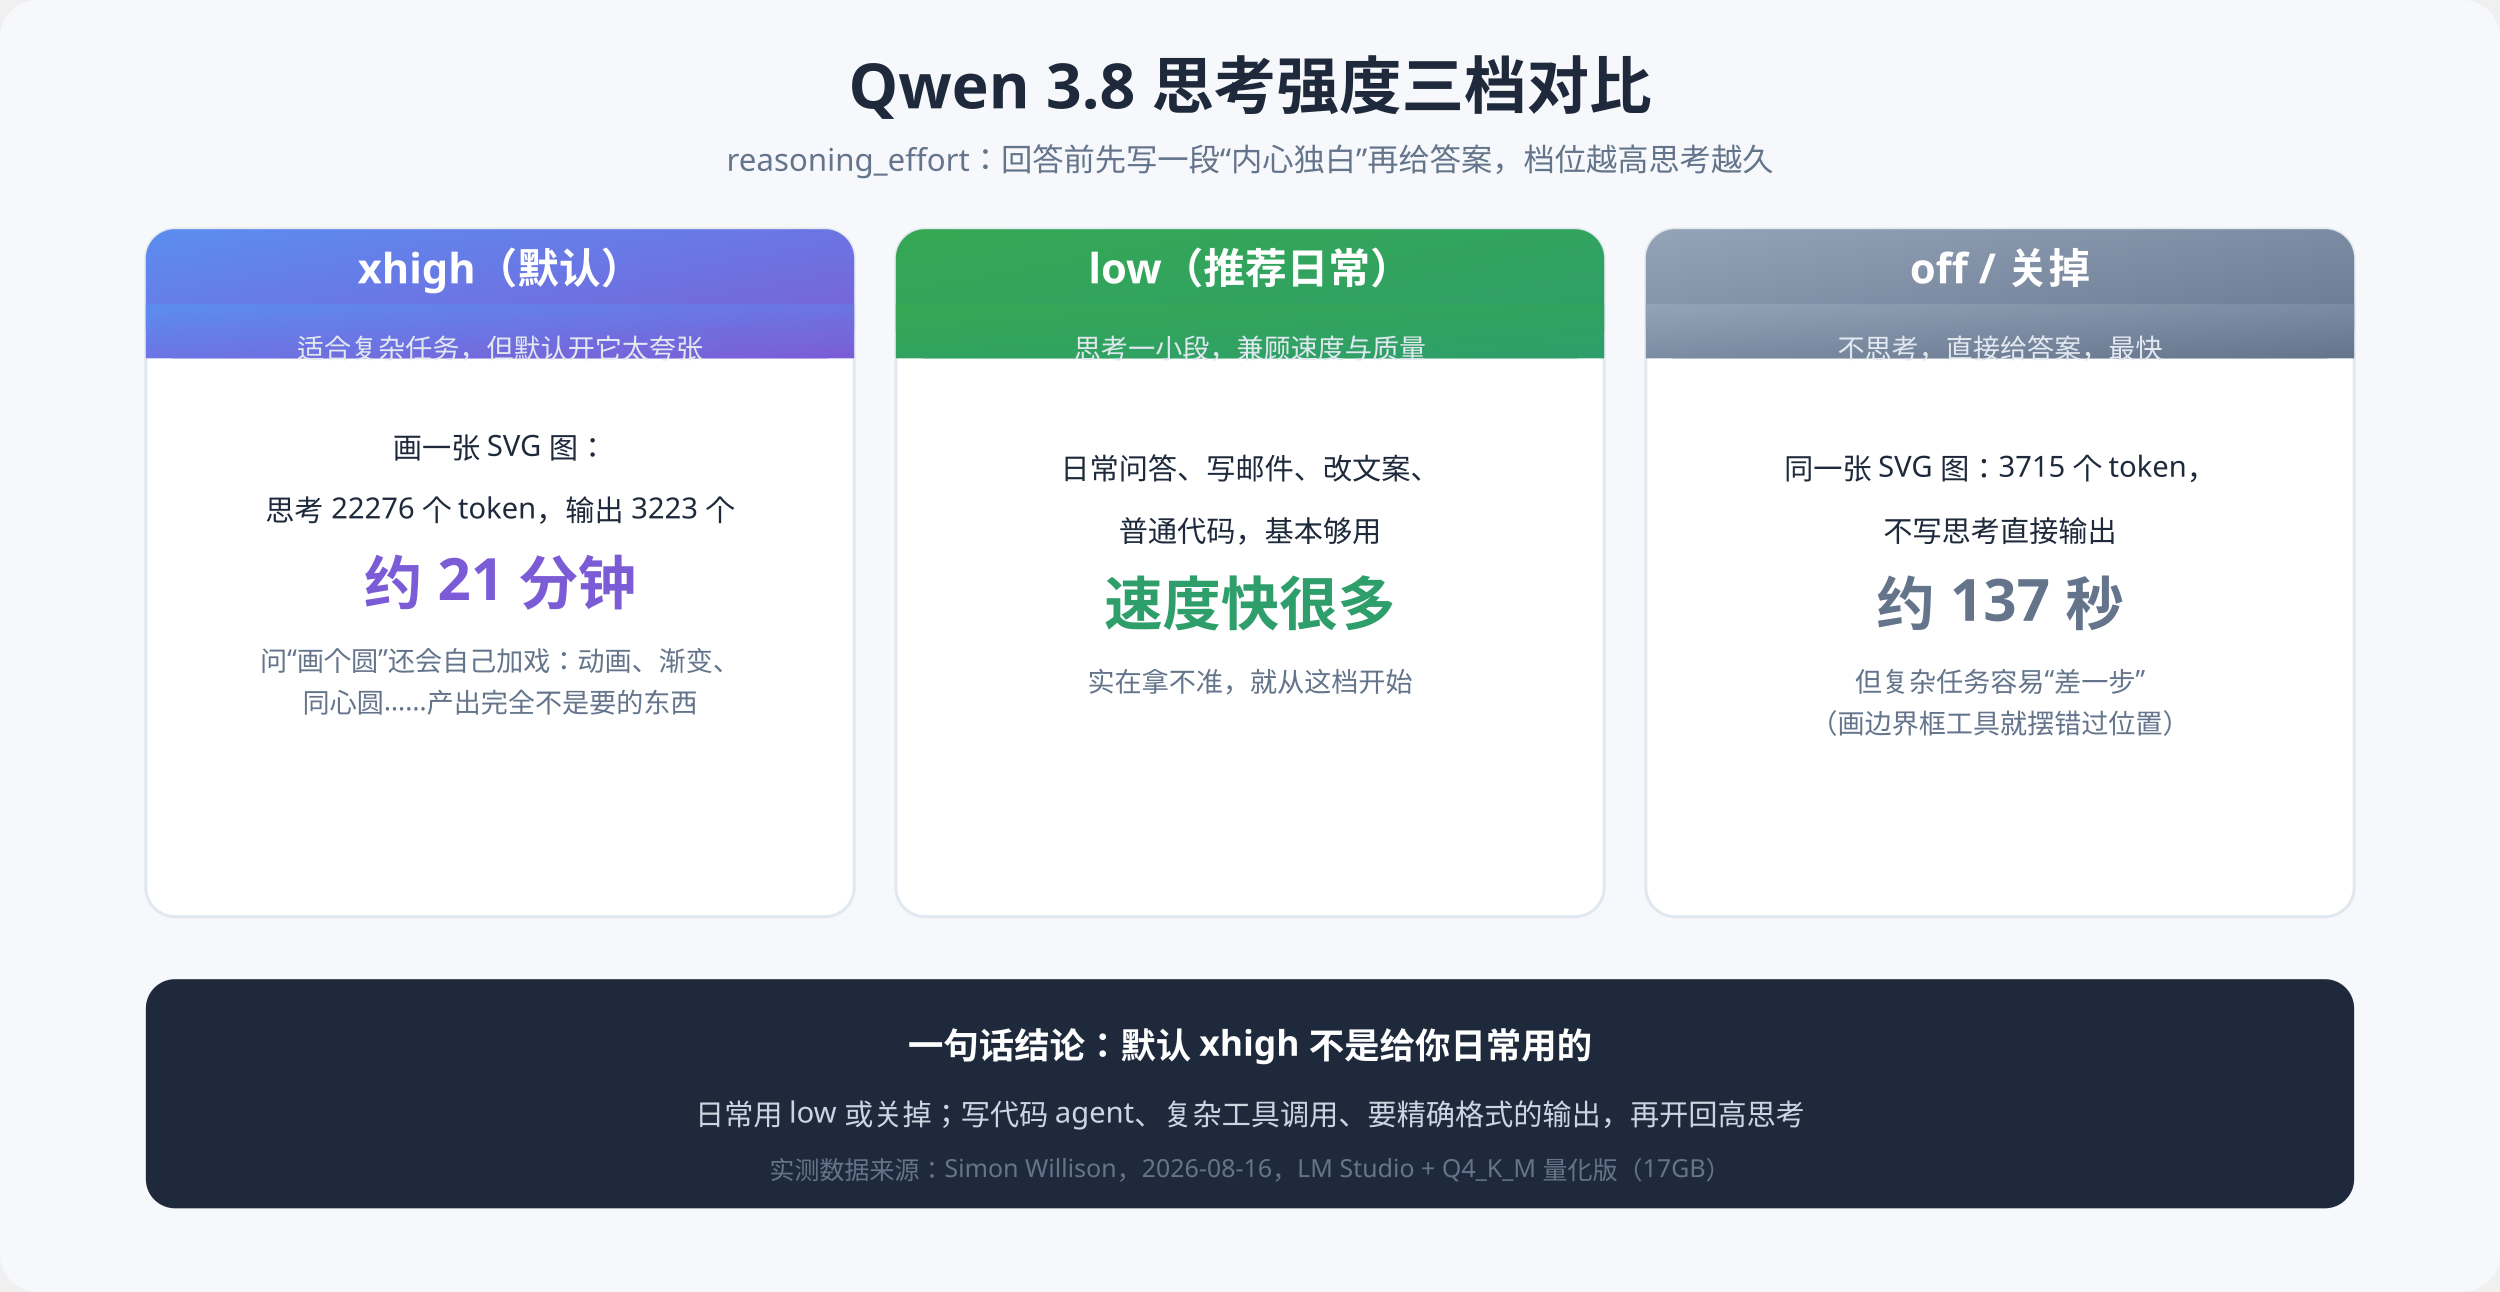
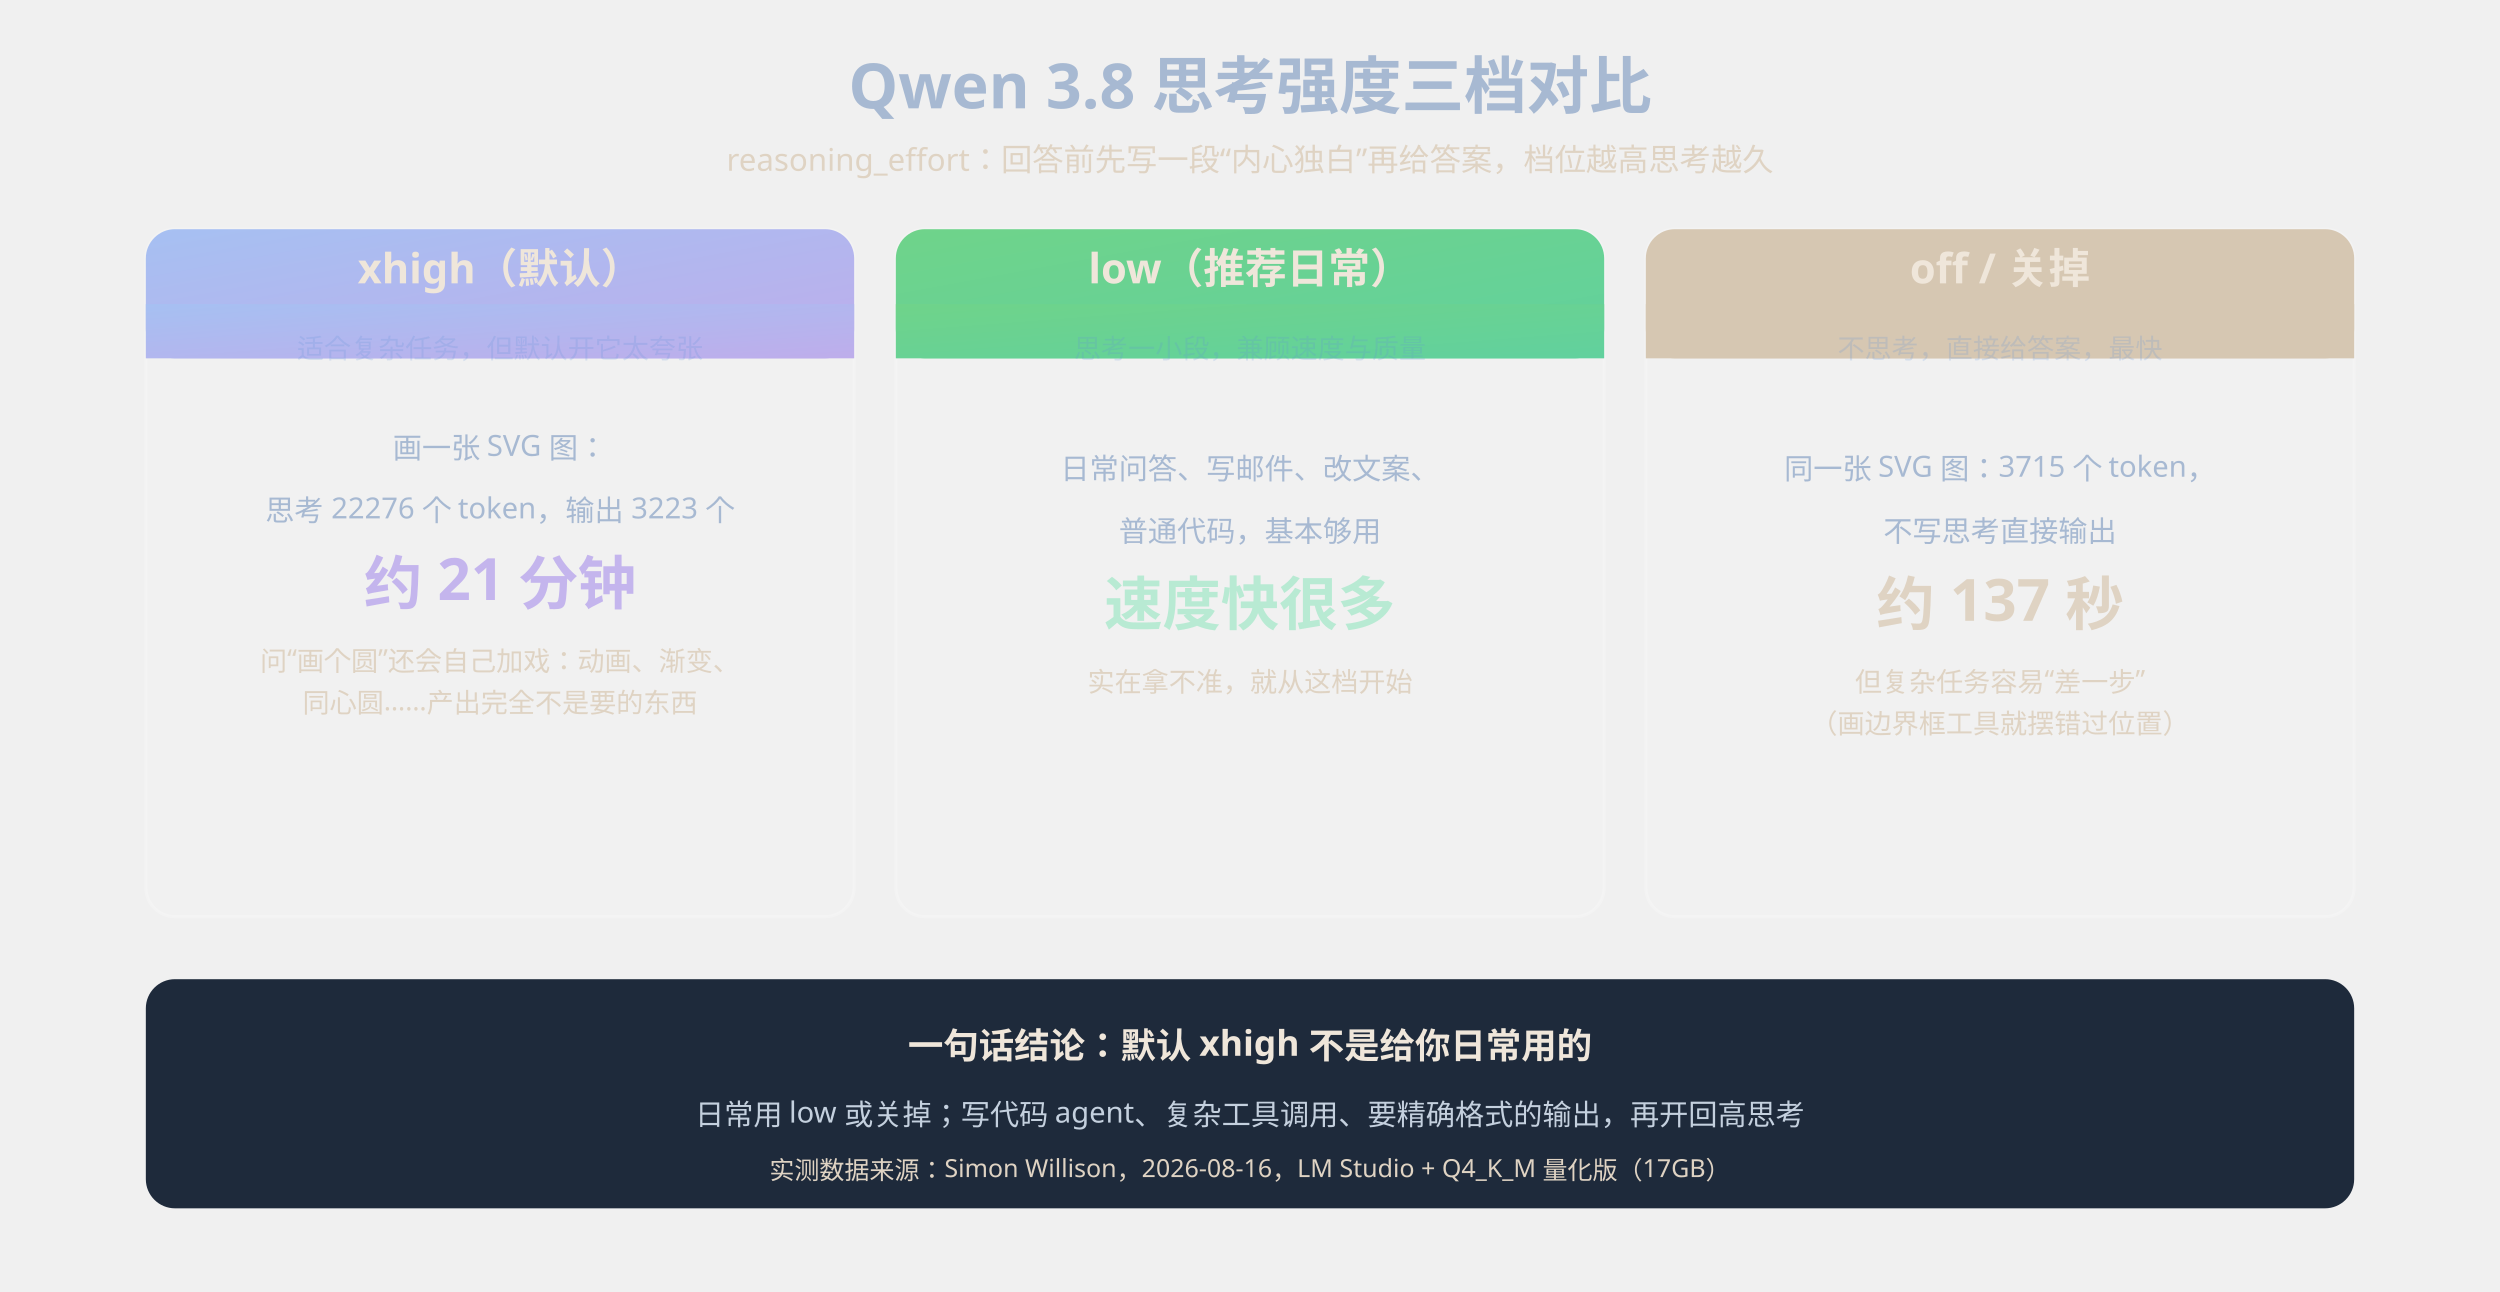
<svg xmlns="http://www.w3.org/2000/svg" width="1200" height="620" viewBox="0 0 1200 620" font-family="'PingFang SC','Hiragino Sans GB','Microsoft YaHei',sans-serif">
  <defs>
    <linearGradient id="gxhigh" x1="0" y1="0" x2="1" y2="1">
-       <stop offset="0" stop-color="#5B8DEF" />
-       <stop offset="1" stop-color="#7C5CD6" />
+       <stop offset="0" stop-color="#A6C0F2" />
+       <stop offset="1" stop-color="#BEADEB" />
    </linearGradient>
    <linearGradient id="glow" x1="0" y1="0" x2="1" y2="1">
-       <stop offset="0" stop-color="#34A853" />
-       <stop offset="1" stop-color="#2E9E6B" />
+       <stop offset="0" stop-color="#6FD38A" />
+       <stop offset="1" stop-color="#61D19E" />
    </linearGradient>
    <linearGradient id="goff" x1="0" y1="0" x2="1" y2="1">
-       <stop offset="0" stop-color="#94A3B8" />
-       <stop offset="1" stop-color="#64748B" />
+       <stop offset="0" stop-color="#D6C7B2" />
+       <stop offset="1" stop-color="#D6C7B2" />
    </linearGradient>
  </defs>
-   <rect width="1200" height="620" rx="18" fill="#F6F8FB" />
-   <text x="600" y="52" text-anchor="middle" font-size="30" font-weight="700" fill="#1E2A3B">Qwen 3.8 思考强度三档对比</text>
-   <text x="600" y="82" text-anchor="middle" font-size="15" fill="#64748B">reasoning_effort：回答前先写一段“内心独白”再给答案，档位越高思考越久</text>
-   <rect x="70" y="110" width="340" height="330" rx="14" fill="#FFF" stroke="#E2E8F0" stroke-width="1.5" />
+   <text x="600" y="52" text-anchor="middle" font-size="30" font-weight="700" fill="#A7B9D2">Qwen 3.8 思考强度三档对比</text>
+   <text x="600" y="82" text-anchor="middle" font-size="15" fill="#DFD3C3">reasoning_effort：回答前先写一段“内心独白”再给答案，档位越高思考越久</text>
+   <rect x="70" y="110" width="340" height="330" rx="14" fill="rgba(255,255,255,0.07)" stroke="rgba(255,255,255,0.22)" stroke-width="1.5" />
  <rect x="70" y="110" width="340" height="62" rx="14" fill="url(#gxhigh)" />
  <rect x="70" y="146" width="340" height="26" fill="url(#gxhigh)" />
-   <text x="240" y="136" text-anchor="middle" font-size="20" font-weight="700" fill="#fff">xhigh（默认）</text>
-   <text x="240" y="172" text-anchor="middle" font-size="13" fill="#E2E8F0">适合复杂任务，但默认开它太夸张</text>
-   <text x="240" y="220" text-anchor="middle" font-size="14" fill="#1E2A3B">画一张 SVG 图：</text>
-   <text x="240" y="250" text-anchor="middle" font-size="14" fill="#1E2A3B">思考 22276 个 token，输出 3223 个</text>
-   <text x="240" y="290" text-anchor="middle" font-size="28" font-weight="700" fill="#7C5CD6">约 21 分钟</text>
-   <text x="240" y="322" text-anchor="middle" font-size="13" fill="#64748B">问“画个圆”还会自己加戏：动画、渐变、</text>
-   <text x="240" y="342" text-anchor="middle" font-size="13" fill="#64748B">同心圆……产出完全不是要的东西</text>
-   <rect x="430" y="110" width="340" height="330" rx="14" fill="#FFF" stroke="#E2E8F0" stroke-width="1.5" />
+   <text x="240" y="136" text-anchor="middle" font-size="20" font-weight="700" fill="#EFE6DA">xhigh（默认）</text>
+   <text x="240" y="172" text-anchor="middle" font-size="13" fill="rgba(98,149,218,0.20)">适合复杂任务，但默认开它太夸张</text>
+   <text x="240" y="220" text-anchor="middle" font-size="14" fill="#A7B9D2">画一张 SVG 图：</text>
+   <text x="240" y="250" text-anchor="middle" font-size="14" fill="#A7B9D2">思考 22276 个 token，输出 3223 个</text>
+   <text x="240" y="290" text-anchor="middle" font-size="28" font-weight="700" fill="#C4B5ED">约 21 分钟</text>
+   <text x="240" y="322" text-anchor="middle" font-size="13" fill="#DFD3C3">问“画个圆”还会自己加戏：动画、渐变、</text>
+   <text x="240" y="342" text-anchor="middle" font-size="13" fill="#DFD3C3">同心圆……产出完全不是要的东西</text>
+   <rect x="430" y="110" width="340" height="330" rx="14" fill="rgba(255,255,255,0.07)" stroke="rgba(255,255,255,0.22)" stroke-width="1.5" />
  <rect x="430" y="110" width="340" height="62" rx="14" fill="url(#glow)" />
  <rect x="430" y="146" width="340" height="26" fill="url(#glow)" />
-   <text x="600" y="136" text-anchor="middle" font-size="20" font-weight="700" fill="#fff">low（推荐日常）</text>
-   <text x="600" y="172" text-anchor="middle" font-size="13" fill="#E2E8F0">思考一小段，兼顾速度与质量</text>
-   <text x="600" y="230" text-anchor="middle" font-size="14" fill="#1E2A3B">日常问答、写邮件、改文案、</text>
-   <text x="600" y="260" text-anchor="middle" font-size="14" fill="#1E2A3B">普通代码，基本够用</text>
-   <text x="600" y="300" text-anchor="middle" font-size="28" font-weight="700" fill="#2E9E6B">速度快很多</text>
-   <text x="600" y="332" text-anchor="middle" font-size="13" fill="#64748B">实在拿不准，就从这档开始</text>
-   <rect x="790" y="110" width="340" height="330" rx="14" fill="#FFF" stroke="#E2E8F0" stroke-width="1.5" />
+   <text x="600" y="136" text-anchor="middle" font-size="20" font-weight="700" fill="#EFE6DA">low（推荐日常）</text>
+   <text x="600" y="172" text-anchor="middle" font-size="13" fill="rgba(98,149,218,0.20)">思考一小段，兼顾速度与质量</text>
+   <text x="600" y="230" text-anchor="middle" font-size="14" fill="#A7B9D2">日常问答、写邮件、改文案、</text>
+   <text x="600" y="260" text-anchor="middle" font-size="14" fill="#A7B9D2">普通代码，基本够用</text>
+   <text x="600" y="300" text-anchor="middle" font-size="28" font-weight="700" fill="#B8EAD3">速度快很多</text>
+   <text x="600" y="332" text-anchor="middle" font-size="13" fill="#DFD3C3">实在拿不准，就从这档开始</text>
+   <rect x="790" y="110" width="340" height="330" rx="14" fill="rgba(255,255,255,0.07)" stroke="rgba(255,255,255,0.22)" stroke-width="1.5" />
  <rect x="790" y="110" width="340" height="62" rx="14" fill="url(#goff)" />
  <rect x="790" y="146" width="340" height="26" fill="url(#goff)" />
-   <text x="960" y="136" text-anchor="middle" font-size="20" font-weight="700" fill="#fff">off / 关掉</text>
-   <text x="960" y="172" text-anchor="middle" font-size="13" fill="#E2E8F0">不思考，直接给答案，最快</text>
-   <text x="960" y="230" text-anchor="middle" font-size="14" fill="#1E2A3B">同一张 SVG 图：3715 个 token，</text>
-   <text x="960" y="260" text-anchor="middle" font-size="14" fill="#1E2A3B">不写思考直接输出</text>
-   <text x="960" y="300" text-anchor="middle" font-size="28" font-weight="700" fill="#64748B">约 137 秒</text>
-   <text x="960" y="332" text-anchor="middle" font-size="13" fill="#64748B">但复杂任务容易“差一步”</text>
-   <text x="960" y="352" text-anchor="middle" font-size="13" fill="#64748B">（画边界框工具就摆错过位置）</text>
+   <text x="960" y="136" text-anchor="middle" font-size="20" font-weight="700" fill="#EFE6DA">off / 关掉</text>
+   <text x="960" y="172" text-anchor="middle" font-size="13" fill="rgba(98,149,218,0.20)">不思考，直接给答案，最快</text>
+   <text x="960" y="230" text-anchor="middle" font-size="14" fill="#A7B9D2">同一张 SVG 图：3715 个 token，</text>
+   <text x="960" y="260" text-anchor="middle" font-size="14" fill="#A7B9D2">不写思考直接输出</text>
+   <text x="960" y="300" text-anchor="middle" font-size="28" font-weight="700" fill="#DFD3C3">约 137 秒</text>
+   <text x="960" y="332" text-anchor="middle" font-size="13" fill="#DFD3C3">但复杂任务容易“差一步”</text>
+   <text x="960" y="352" text-anchor="middle" font-size="13" fill="#DFD3C3">（画边界框工具就摆错过位置）</text>
  <rect x="70" y="470" width="1060" height="110" rx="14" fill="#1E2A3B" />
-   <text x="600" y="508" text-anchor="middle" font-size="17" font-weight="700" fill="#fff">一句话结论：默认 xhigh 不是给你日常用的</text>
-   <text x="600" y="540" text-anchor="middle" font-size="14" fill="#CBD5E1">日常用 low 或关掉；写代码 agent、复杂工具调用、要精确格式的输出，再开回高思考</text>
-   <text x="600" y="566" text-anchor="middle" font-size="12" fill="#64748B">实测数据来源：Simon Willison，2026-08-16，LM Studio + Q4_K_M 量化版（17GB）</text>
+   <text x="600" y="508" text-anchor="middle" font-size="17" font-weight="700" fill="#EFE6DA">一句话结论：默认 xhigh 不是给你日常用的</text>
+   <text x="600" y="540" text-anchor="middle" font-size="14" fill="#C4D0DE">日常用 low 或关掉；写代码 agent、复杂工具调用、要精确格式的输出，再开回高思考</text>
+   <text x="600" y="566" text-anchor="middle" font-size="12" fill="#DFD3C3">实测数据来源：Simon Willison，2026-08-16，LM Studio + Q4_K_M 量化版（17GB）</text>
</svg>
